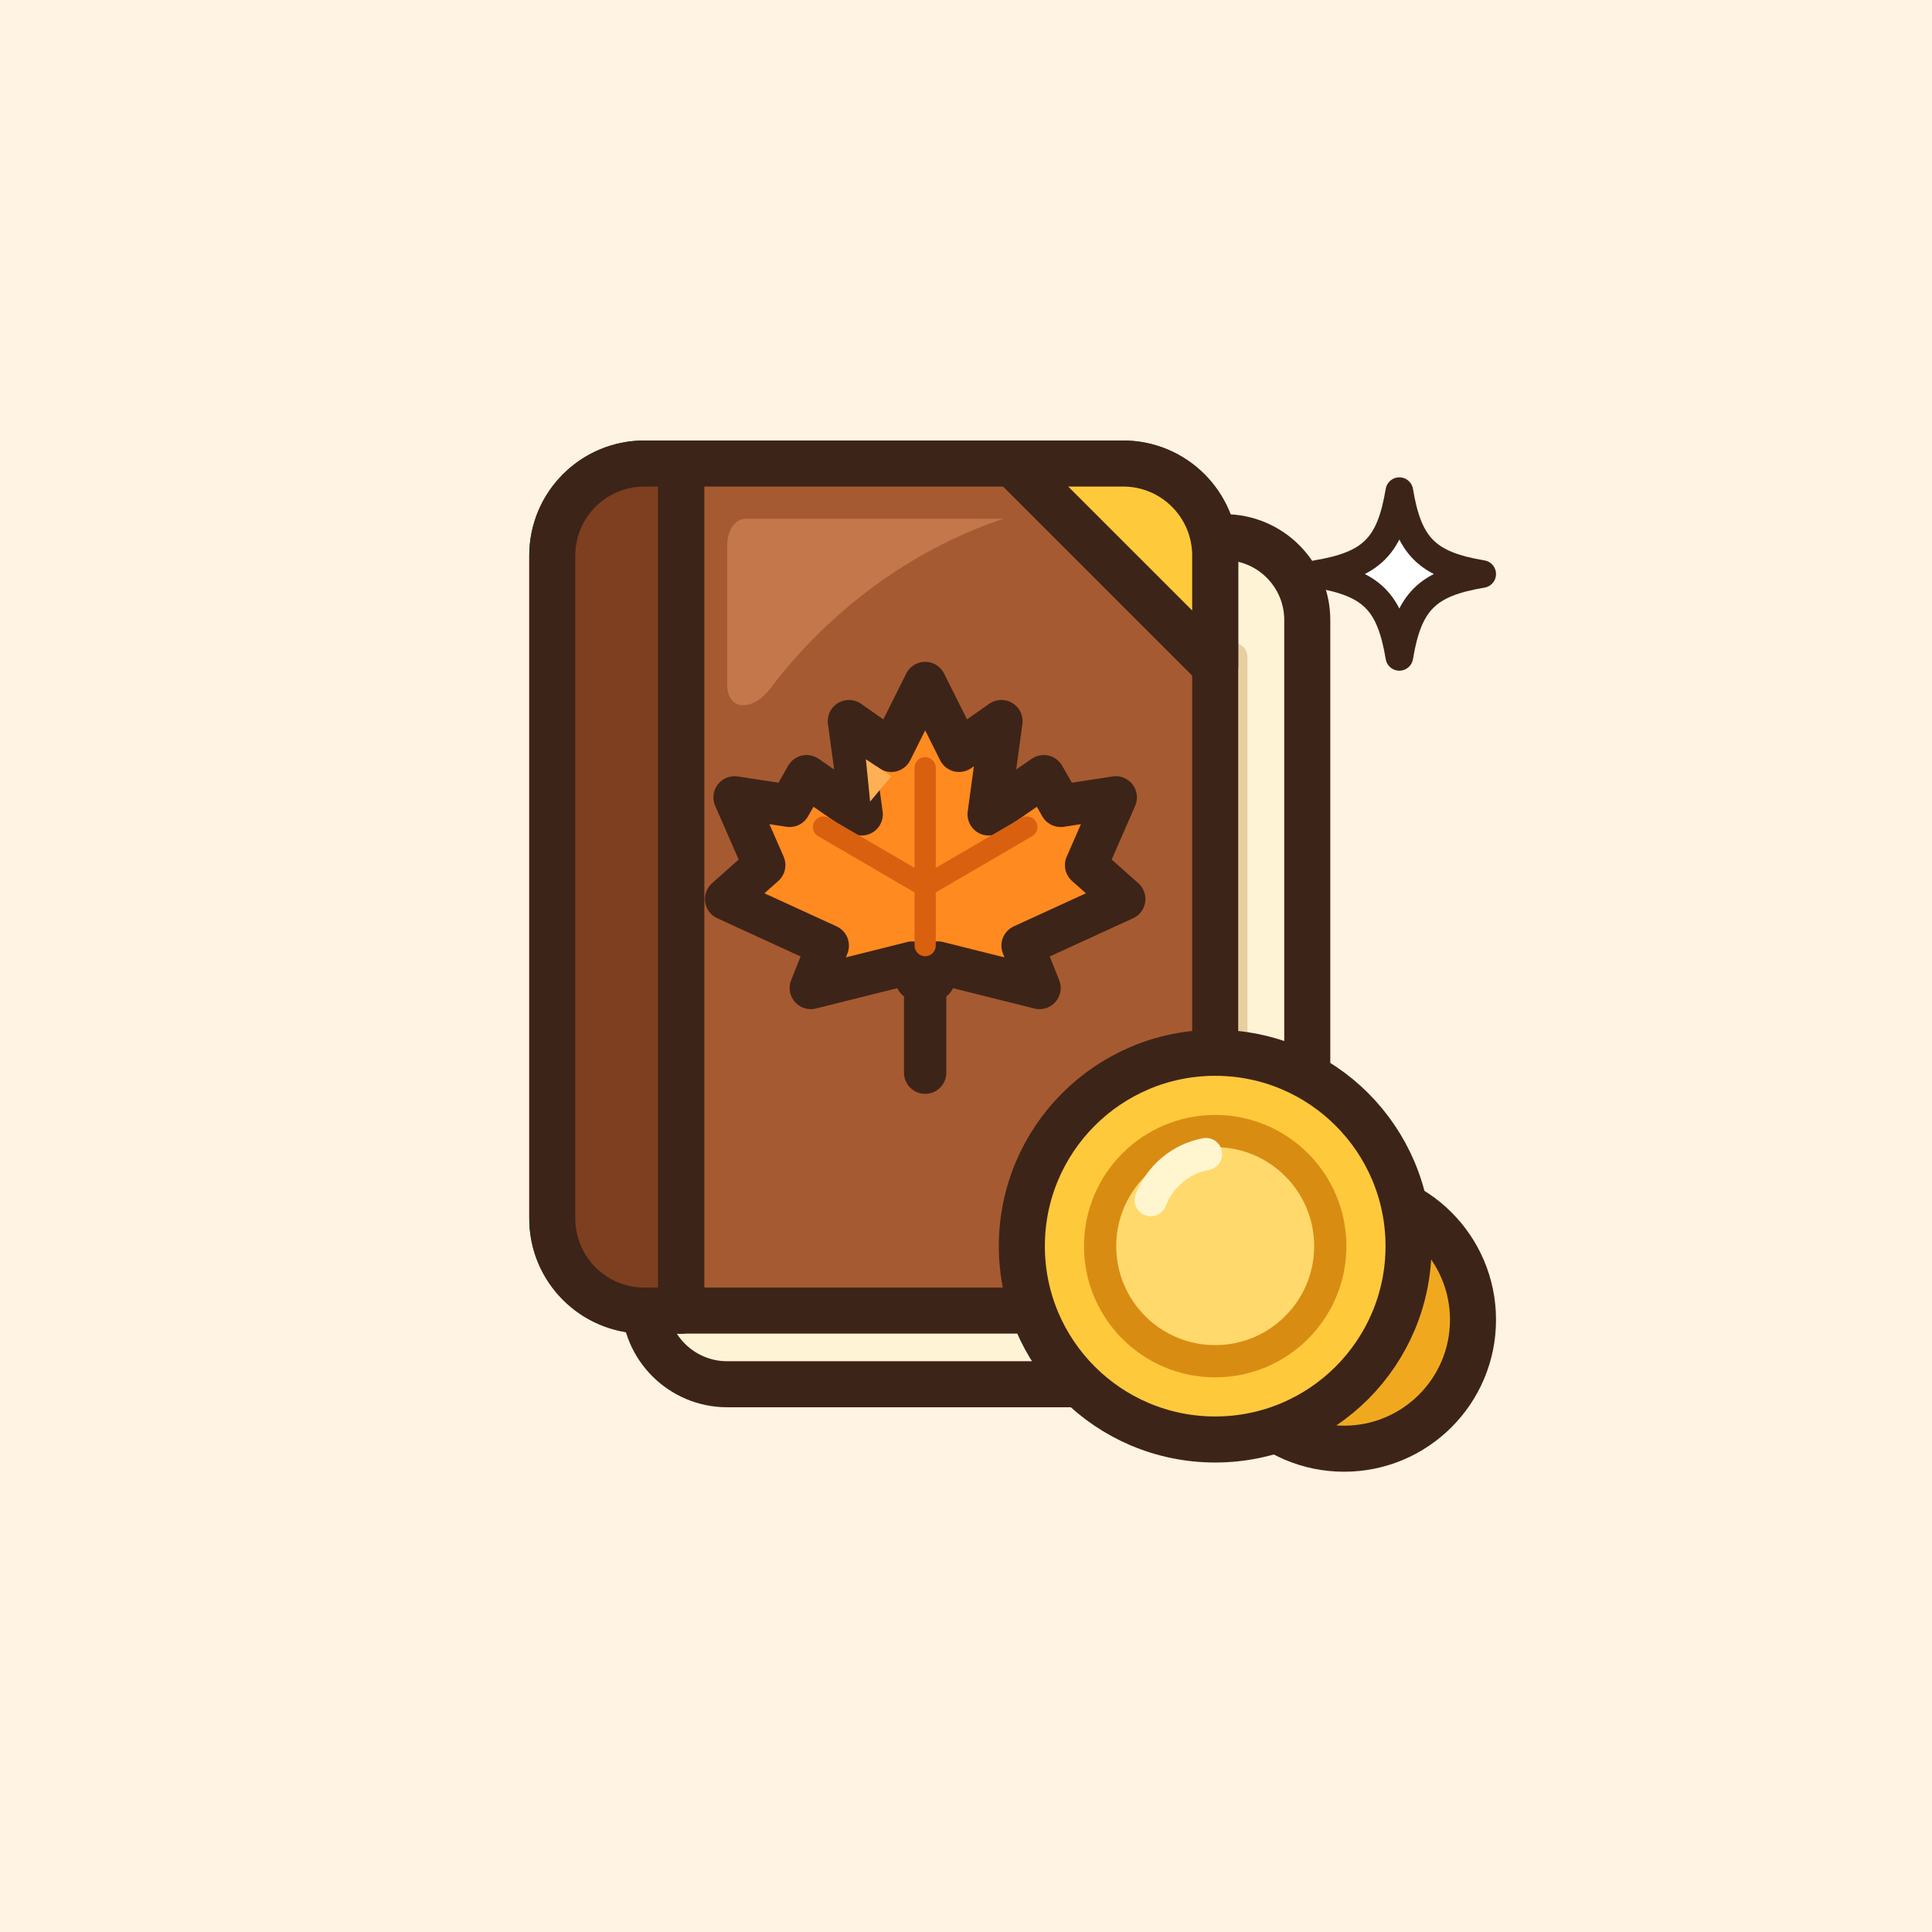
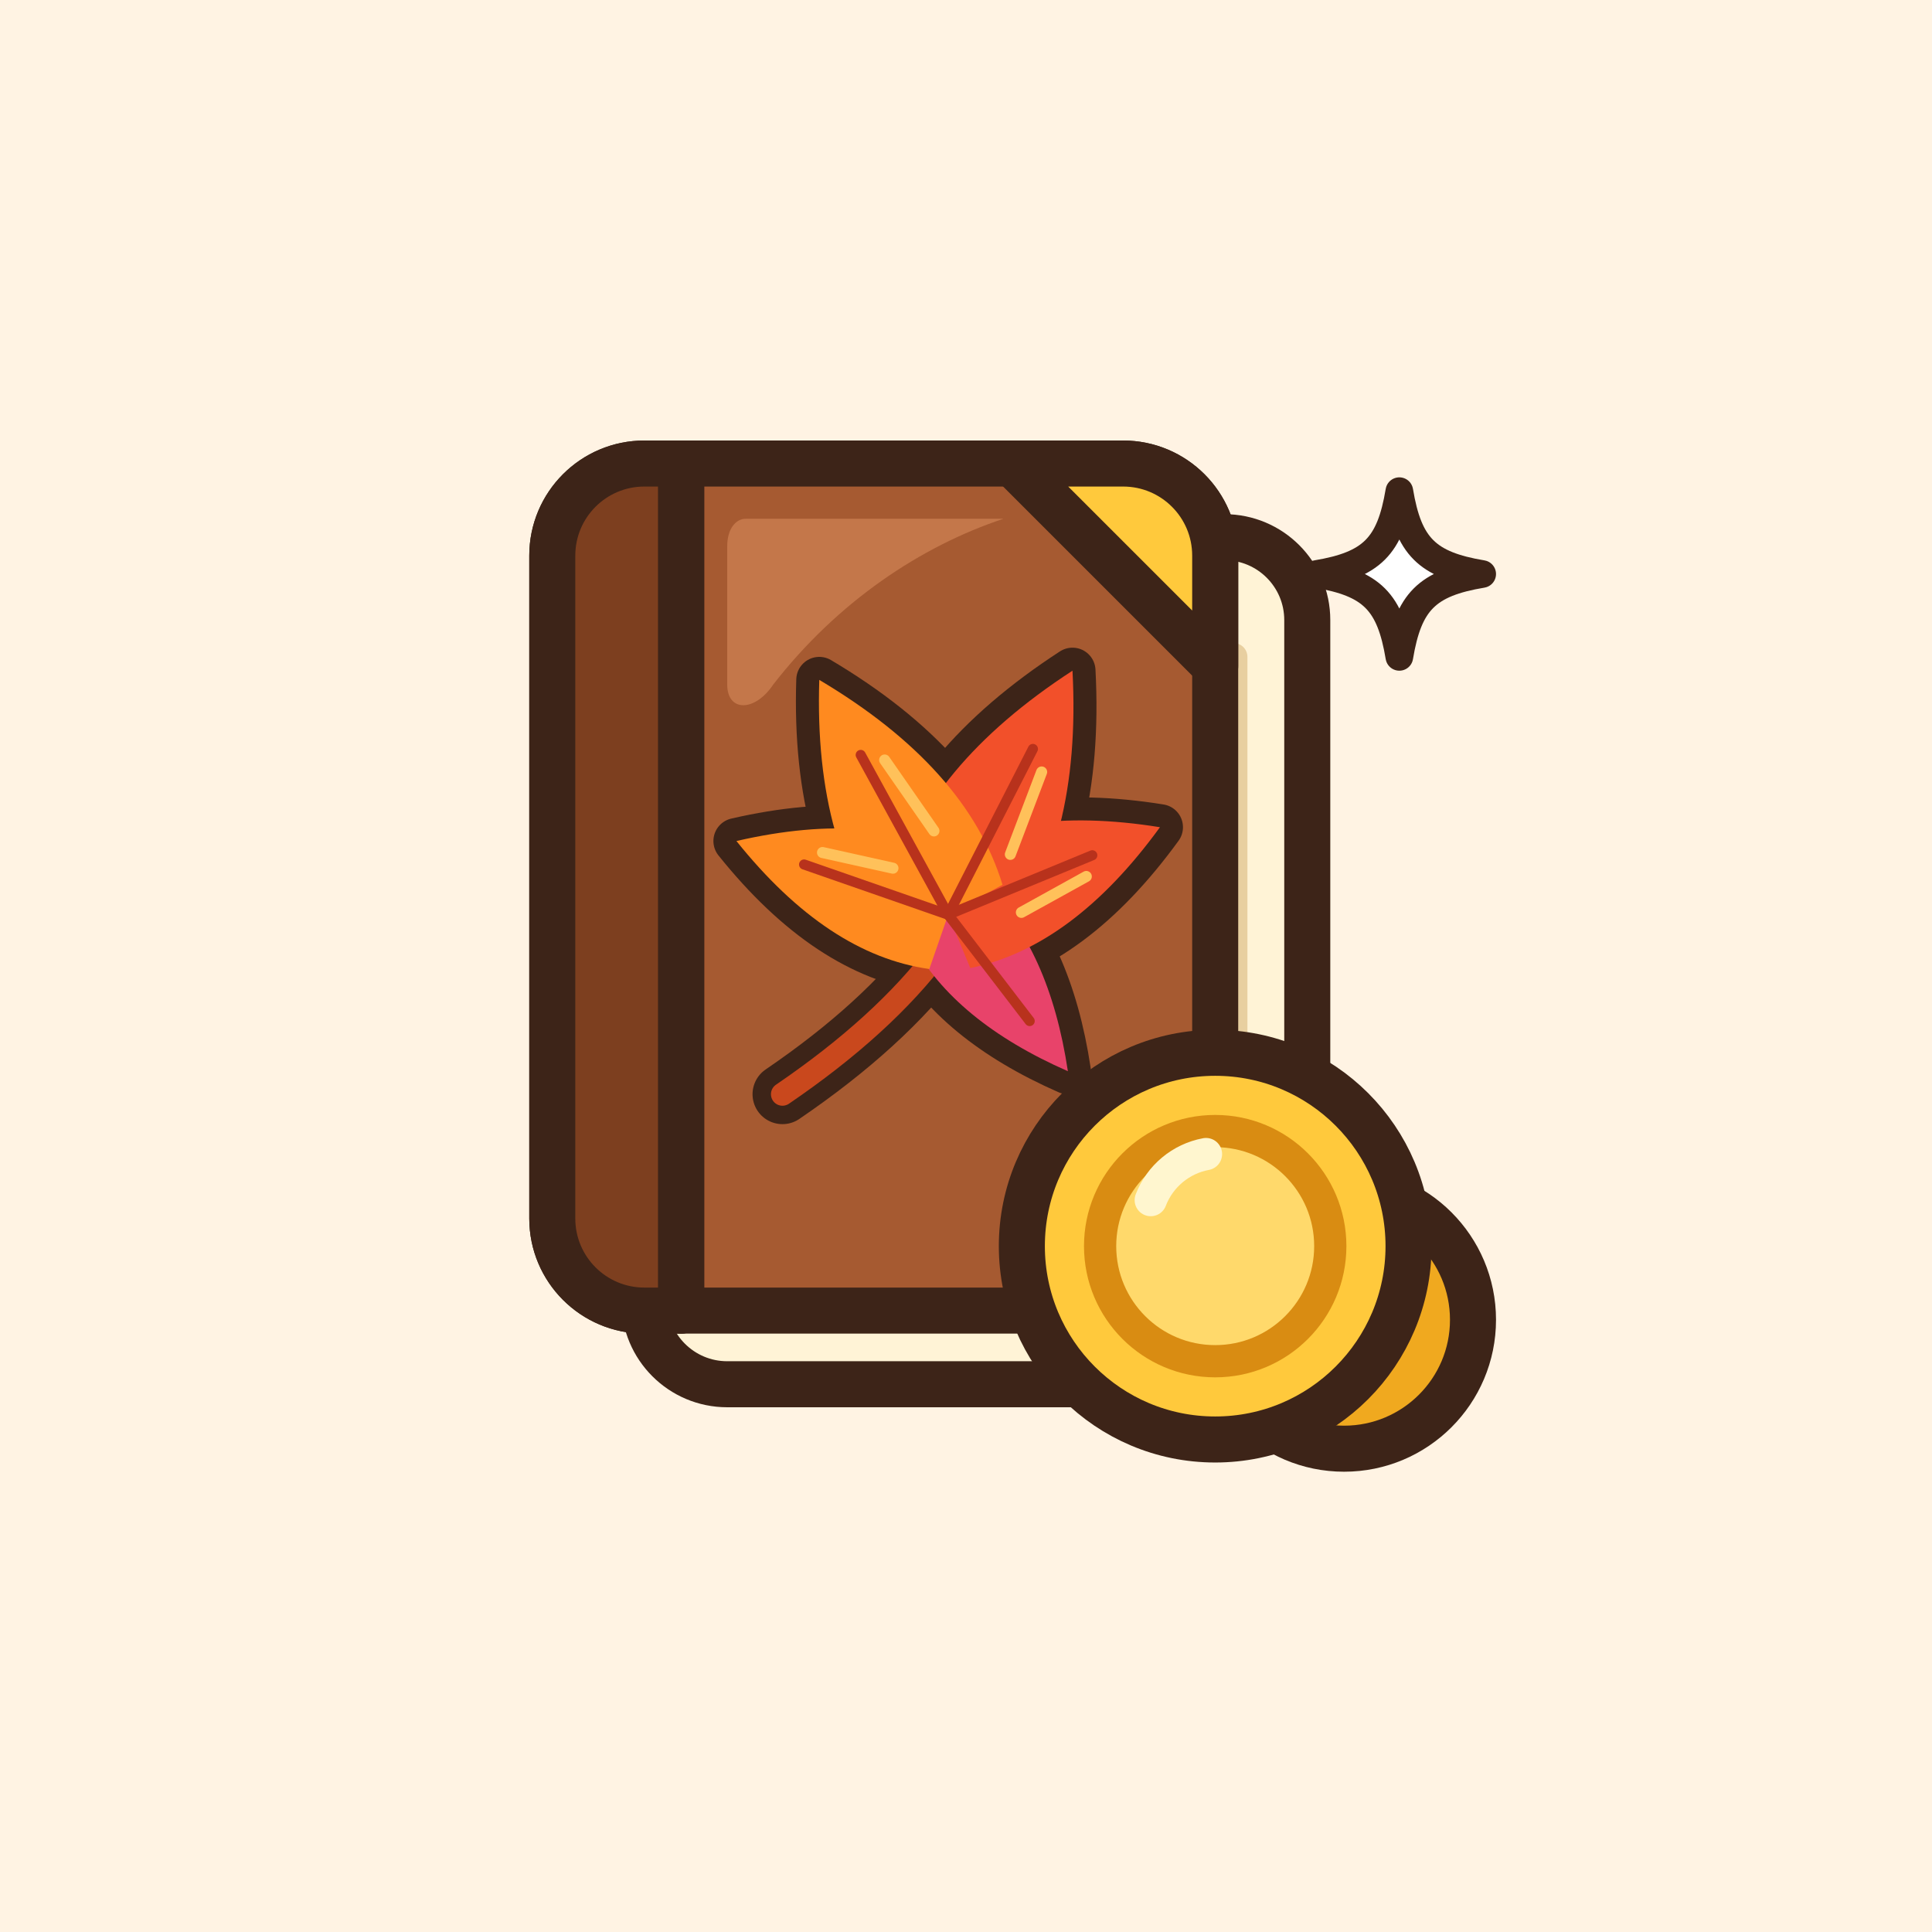
<svg xmlns="http://www.w3.org/2000/svg" viewBox="0 0 128 128" role="img" aria-label="메이플 수익 장부">
  <rect width="128" height="128" fill="#fff3e3" />
  <g transform="translate(25 24) scale(.61)">
    <g stroke="#3d2418" stroke-width="5" stroke-linejoin="round" stroke-linecap="round">
      <rect x="29" y="19" width="72" height="92" rx="9" fill="#fff3d6" />
      <path d="M93 32v66M88 103H38" fill="none" stroke="#e8cfa0" stroke-width="3" />
      <rect x="19" y="11" width="72" height="92" rx="10" fill="#a65a31" />
      <path d="M29 11h4v92h-4a10 10 0 0 1-10-10V21a10 10 0 0 1 10-10z" fill="#7d3f1f" />
      <path d="M33 11v92" fill="none" />
      <path d="M91 33V21a10 10 0 0 0-10-10H69z" fill="#ffc93c" />
    </g>
    <path d="M40 17h28c-9 3-18 9-25 18-2 3-5 3-5 0V20c0-2 1-3 2-3z" fill="#c4774a" />
-     <g transform="translate(36.5 33) scale(.46)" stroke="#3d2418" stroke-width="10" stroke-linejoin="round" stroke-linecap="round">
-       <path d="M50 4 58 20 68 13 65 35 78 26 82 33 95 31 88 47 97 55 73 66 77 76 53 70 52 74 48 74 47 70 23 76 27 66 3 55 12 47 5 31 18 33 22 26 35 35 32 13 42 20z" fill="#ff8a1f" />
-       <path d="M50 96V70" fill="none" />
-       <path d="M50 66V24M50 52 74 38M50 52 26 38" fill="none" stroke="#d9600f" stroke-width="5" />
-       <path d="M42 26 36 22 37 32z" fill="#ffb055" stroke="none" />
+     <g transform="translate(37 32) scale(.5)">
+       <path d="M48 64 Q36 80 14 95" fill="none" stroke="#3d2418" stroke-width="13" stroke-linecap="round" />
+       <g fill="#3d2418" stroke="#3d2418" stroke-width="10" stroke-linejoin="round">
+         <path d="M42.1 62.1 Q51.4 79.2 76.0 90.0 Q72.0 63.4 57.9 49.9 Z" />
+         <path d="M54.8 67.6 Q77.1 63.0 96.0 37.0 Q64.3 31.9 45.2 44.4 Z" />
+         <path d="M62.0 62.1 Q79.0 40.7 77.0 3.0 Q45.3 23.6 38.0 49.9 Z" />
+         <path d="M54.1 44.2 Q34.8 32.9 4.0 40.0 Q23.8 64.7 45.9 67.8 Z" />
+         <path d="M61.8 49.5 Q54.0 24.0 22.0 5.0 Q20.8 42.1 38.2 62.5 Z" />
+       </g>
+       <path d="M48 64 Q36 80 14 95" fill="none" stroke="#c9481d" stroke-width="5" stroke-linecap="round" />
+       <path d="M42.1 62.1 Q51.4 79.2 76.0 90.0 Q72.0 63.4 57.9 49.9 Z" fill="#e8436a" />
+       <path d="M54.8 67.6 Q77.1 63.0 96.0 37.0 Q64.3 31.9 45.2 44.4 Z" fill="#f2502a" />
+       <path d="M62.0 62.1 Q79.0 40.7 77.0 3.0 Q45.3 23.6 38.0 49.9 Z" fill="#f2502a" />
+       <path d="M54.1 44.2 Q34.8 32.9 4.0 40.0 Q23.8 64.7 45.9 67.8 Z" fill="#ff8a1f" />
+       <path d="M61.8 49.5 Q54.0 24.0 22.0 5.0 Q20.8 42.1 38.2 62.5 Z" fill="#ff8a1f" />
+       <g fill="none" stroke="#b8321c" stroke-width="2.2" stroke-linecap="round">
+         <path d="M50.0 56.0 L67.7 79.1" />
+         <path d="M50.0 56.0 L81.3 43.1" />
+         <path d="M50.0 56.0 L68.4 20.0" />
+         <path d="M50.0 56.0 L18.7 45.1" />
+         <path d="M50.0 56.0 L31.0 21.3" />
+       </g>
+       <g fill="none" stroke="#ffc15a" stroke-width="2.4" stroke-linecap="round">
+         <path d="M65.9 55.5 L80.0 47.7" />
+         <path d="M63.5 42.9 L70.3 25.0" />
+         <path d="M38.0 45.9 L22.7 42.5" />
+         <path d="M46.9 37.8 L36.2 22.4" />
+       </g>
    </g>
    <g stroke="#3d2418" stroke-width="5" stroke-linejoin="round">
      <circle cx="105" cy="104" r="14" fill="#f0a91f" />
      <circle cx="91" cy="96" r="21" fill="#ffc93c" />
      <circle cx="91" cy="96" r="12.5" fill="#ffd96b" stroke="#d98c12" stroke-width="3.5" />
    </g>
    <path d="M84 91a8 8 0 0 1 6-5" fill="none" stroke="#fff6cf" stroke-width="3.5" stroke-linecap="round" />
    <path d="M111 14c1 6 3 8 9 9-6 1-8 3-9 9-1-6-3-8-9-9 6-1 8-3 9-9z" fill="#fff" stroke="#3d2418" stroke-width="3" stroke-linejoin="round" />
  </g>
</svg>
